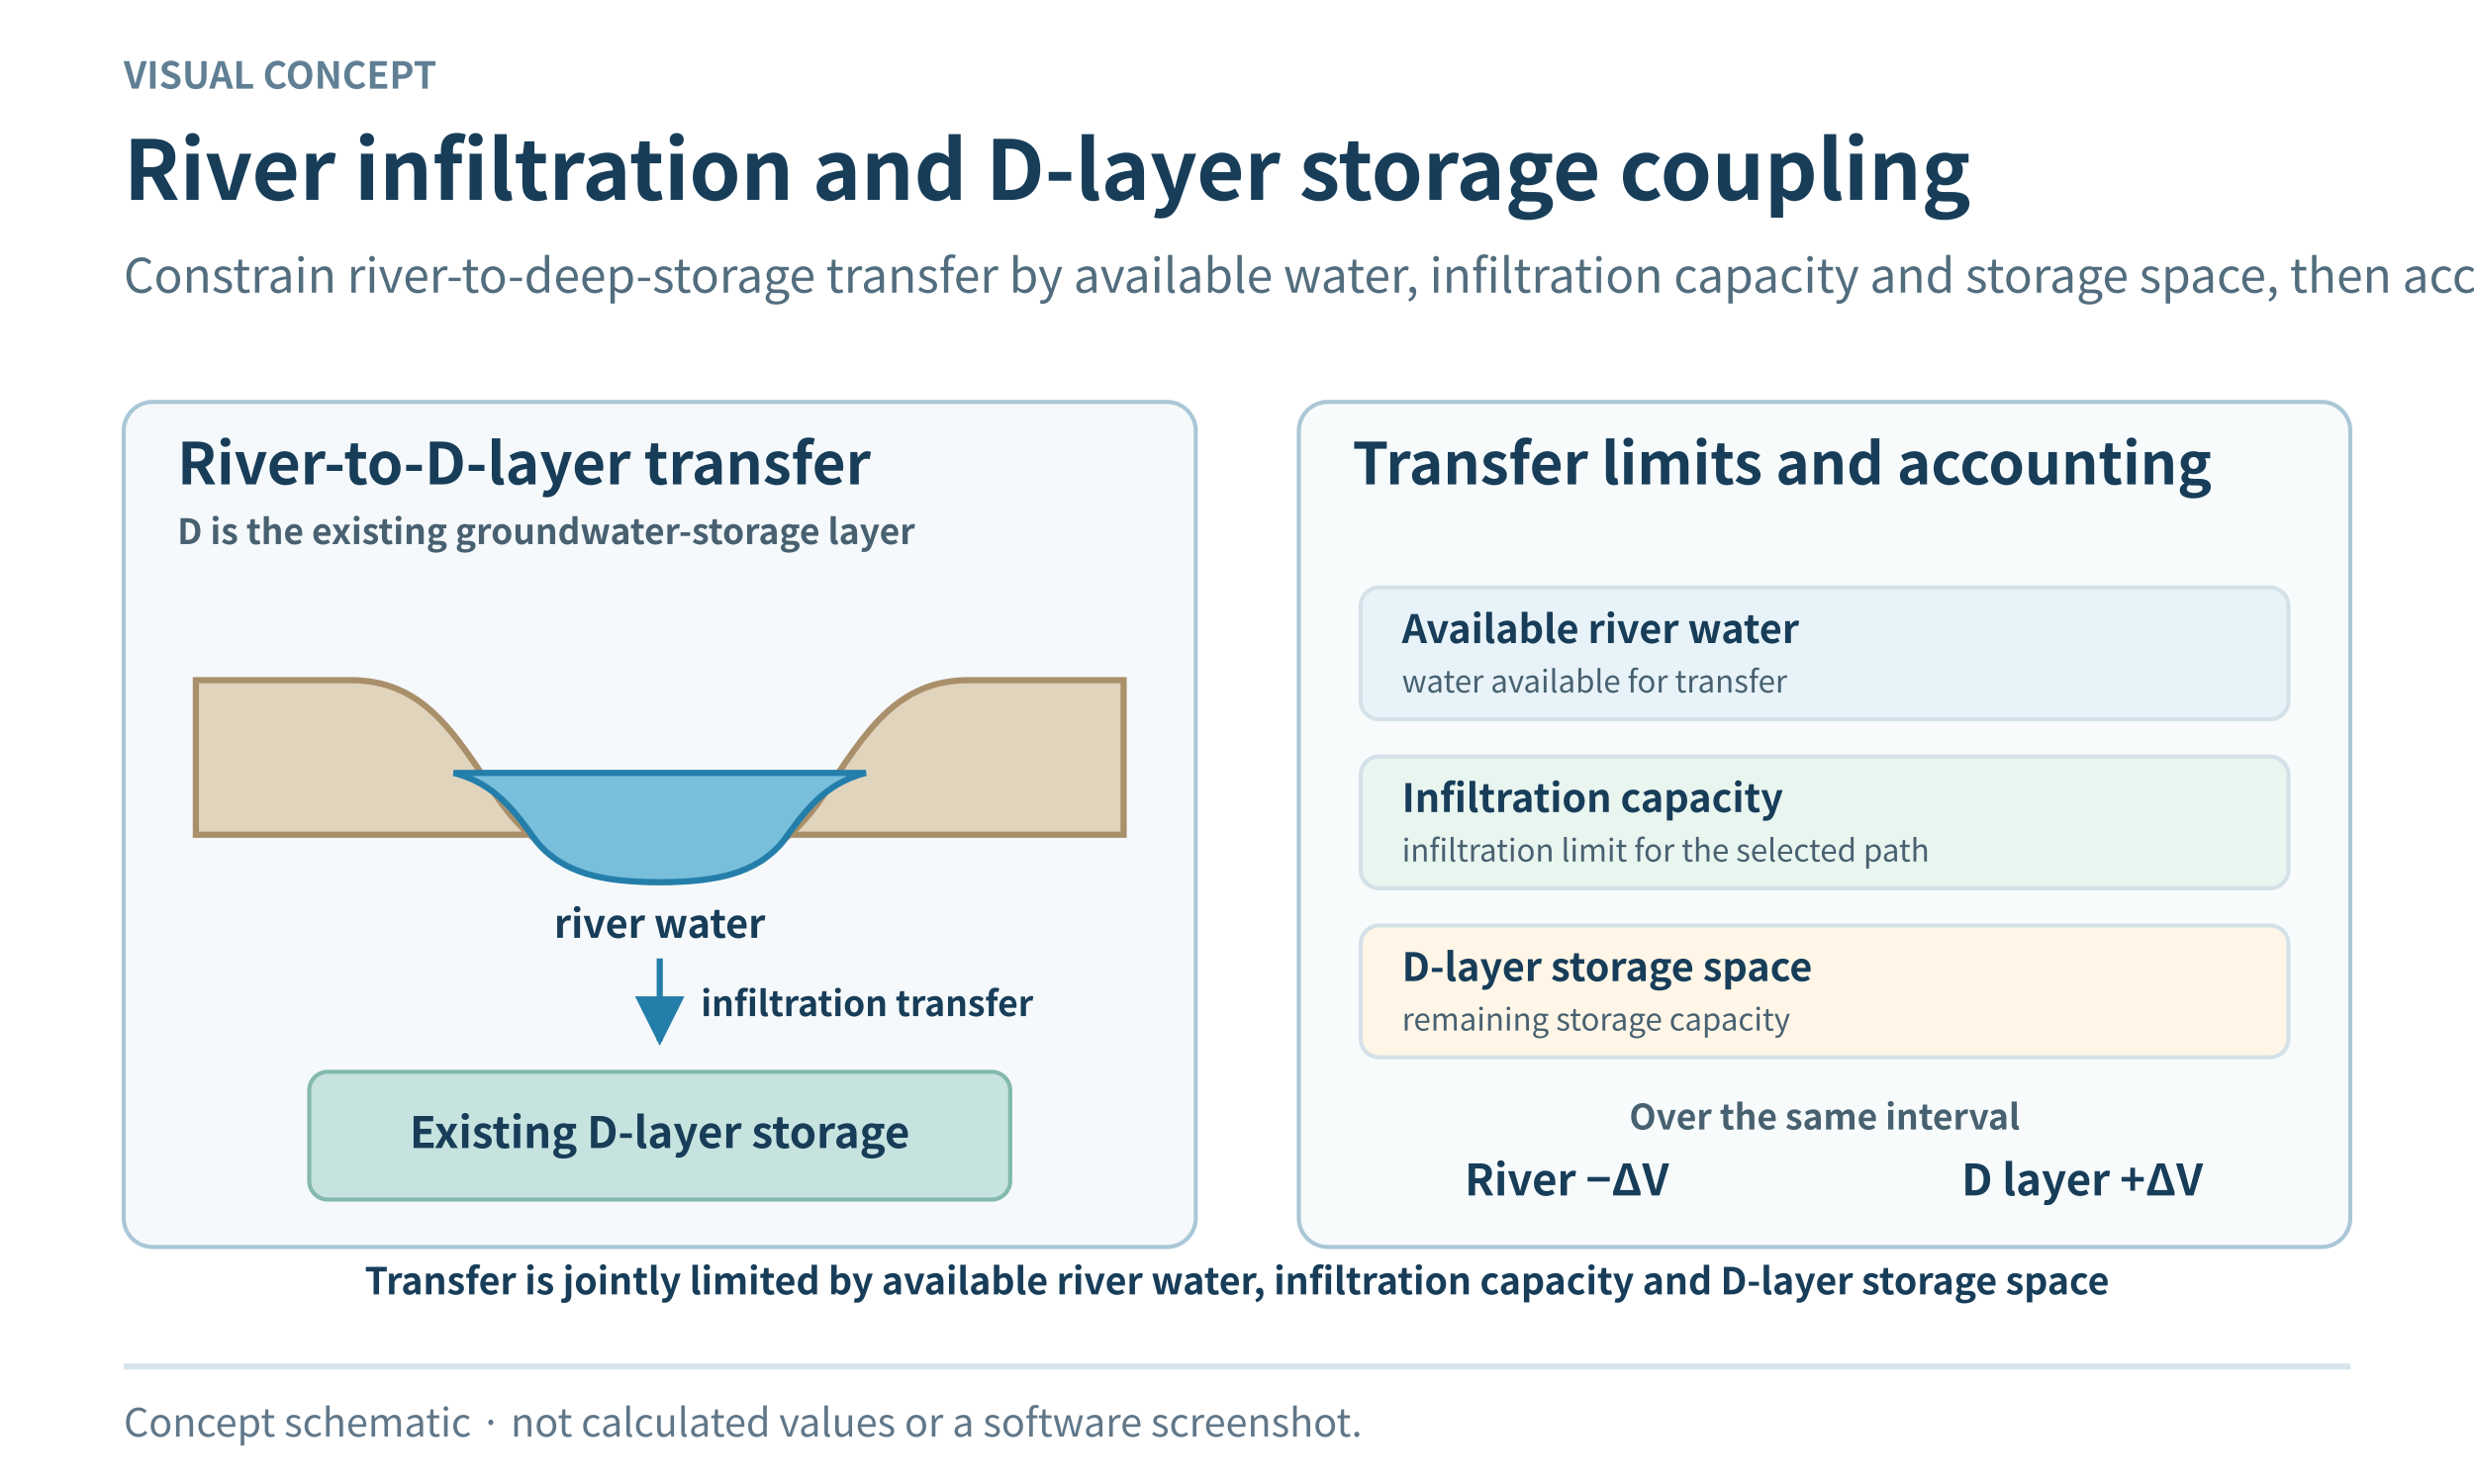
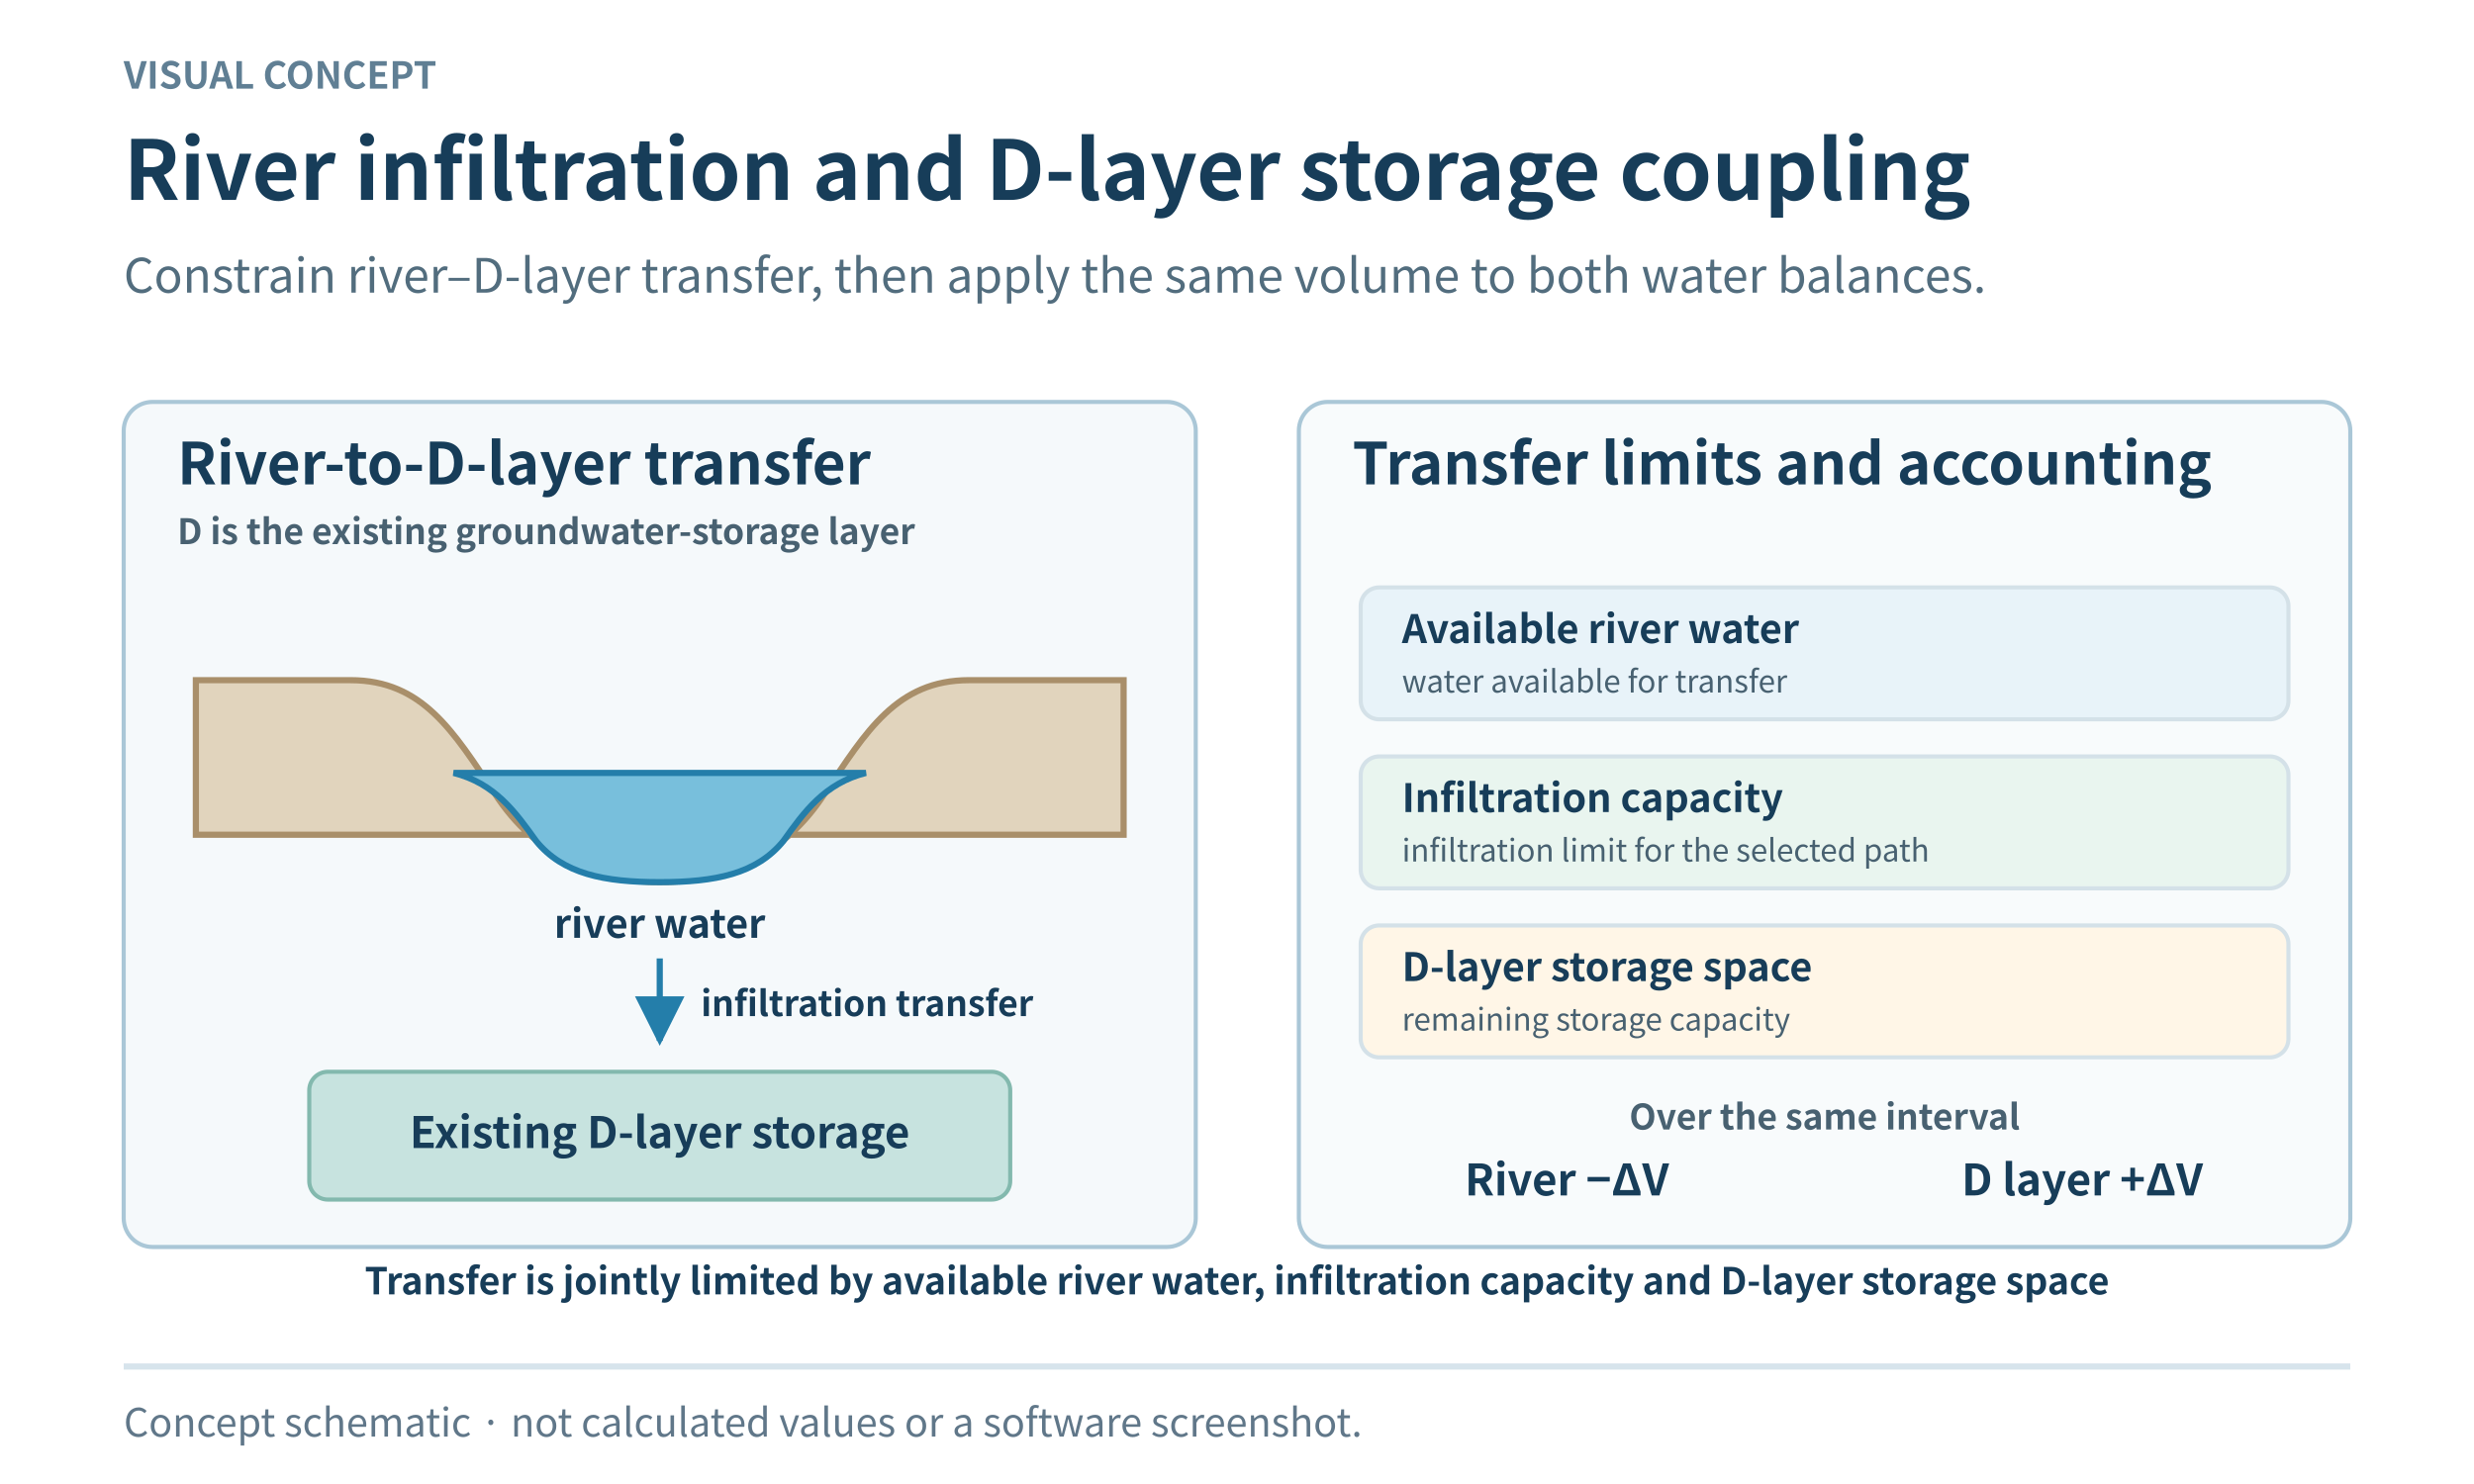
<svg xmlns="http://www.w3.org/2000/svg" width="1200" height="720" viewBox="0 0 1200 720" role="img" aria-labelledby="title desc">
  <defs>
    <marker id="arrow" viewBox="0 0 10 10" refX="9" refY="5" markerWidth="8" markerHeight="8" orient="auto-start-reverse">
      <path d="M0 0 10 5 0 10Z" fill="#247eaa" />
    </marker>
  </defs>
  <rect width="1200" height="720" fill="#fff" />
  <g font-family="Noto Sans CJK KR,Noto Sans KR,Malgun Gothic,Arial,sans-serif">
    <text x="60" y="43" font-size="18" font-weight="600" text-anchor="start" fill="#607f94">VISUAL CONCEPT</text>
    <text x="60" y="97" font-size="40" font-weight="700" text-anchor="start" fill="#173d59">River infiltration and D-layer storage coupling</text>
-     <text x="60" y="142" font-size="23" font-weight="400" text-anchor="start" fill="#526d7e">Constrain river-to-deep-storage transfer by available water, infiltration capacity and storage space, then account for the same transfer in both domains.</text>
+     <text x="60" y="142" font-size="23" font-weight="400" text-anchor="start" fill="#526d7e">Constrain river–D-layer transfer, then apply the same volume to both water balances.</text>
    <rect x="60" y="195" width="520" height="410" rx="14" fill="#f5f9fb" stroke="#aac7d7" stroke-width="2" />
    <text x="86" y="235" font-size="28" font-weight="700" text-anchor="start" fill="#173d59">River-to-D-layer transfer</text>
    <text x="86" y="264" font-size="17" font-weight="600" text-anchor="start" fill="#486171">D is the existing groundwater-storage layer</text>
    <path d="M95 405V330H170C205 330 220 355 240 385C260 416 290 428 320 428C350 428 380 416 400 385C420 355 435 330 470 330H545V405Z" fill="#e1d4bd" stroke="#a98f6a" stroke-width="3" />
    <path d="M220 375H420C400 380 390 394 380 408C367 424 347 428 320 428C293 428 273 424 260 408C250 394 240 380 220 375Z" fill="#78bfdc" stroke="#247eaa" stroke-width="3" />
    <text x="320" y="455" font-size="19" font-weight="700" text-anchor="middle" fill="#173d59">river water</text>
    <path d="M320 465V505" fill="none" stroke="#247eaa" stroke-width="3" marker-end="url(#arrow)" />
    <text x="340" y="493" font-size="17" font-weight="700" text-anchor="start" fill="#173d59">infiltration transfer</text>
    <rect x="150" y="520" width="340" height="62" rx="9" fill="#c7e3df" stroke="#83b9ae" stroke-width="2" />
    <text x="320" y="557" font-size="21" font-weight="700" text-anchor="middle" fill="#173d59">Existing D-layer storage</text>
    <rect x="630" y="195" width="510" height="410" rx="14" fill="#f8fbfc" stroke="#aac7d7" stroke-width="2" />
    <text x="656" y="235" font-size="28" font-weight="700" text-anchor="start" fill="#173d59">Transfer limits and accounting</text>
    <rect x="660" y="285" width="450" height="64" rx="9" fill="#e8f3f9" stroke="#d4e1e8" stroke-width="2" />
    <text x="680" y="312" font-size="19" font-weight="700" text-anchor="start" fill="#173d59">Available river water</text>
    <text x="680" y="336" font-size="15" font-weight="500" text-anchor="start" fill="#486171">water available for transfer</text>
    <rect x="660" y="367" width="450" height="64" rx="9" fill="#e9f5ef" stroke="#d4e1e8" stroke-width="2" />
    <text x="680" y="394" font-size="19" font-weight="700" text-anchor="start" fill="#173d59">Infiltration capacity</text>
    <text x="680" y="418" font-size="15" font-weight="500" text-anchor="start" fill="#486171">infiltration limit for the selected path</text>
    <rect x="660" y="449" width="450" height="64" rx="9" fill="#fff6e7" stroke="#d4e1e8" stroke-width="2" />
    <text x="680" y="476" font-size="19" font-weight="700" text-anchor="start" fill="#173d59">D-layer storage space</text>
    <text x="680" y="500" font-size="15" font-weight="500" text-anchor="start" fill="#486171">remaining storage capacity</text>
    <text x="885" y="548" font-size="17" font-weight="600" text-anchor="middle" fill="#486171">Over the same interval</text>
    <text x="760" y="580" font-size="21" font-weight="700" text-anchor="middle" fill="#173d59">River  −ΔV</text>
    <text x="1010" y="580" font-size="21" font-weight="700" text-anchor="middle" fill="#173d59">D layer  +ΔV</text>
    <text x="600" y="628" font-size="18" font-weight="600" text-anchor="middle" fill="#173d59">Transfer is jointly limited by available river water, infiltration capacity and D-layer storage space</text>
    <line x1="60" y1="663" x2="1140" y2="663" stroke="#d7e4ec" stroke-width="3" />
    <text x="60" y="697" font-size="19" font-weight="400" text-anchor="start" fill="#607789">Concept schematic · not calculated values or a software screenshot.</text>
  </g>
</svg>
